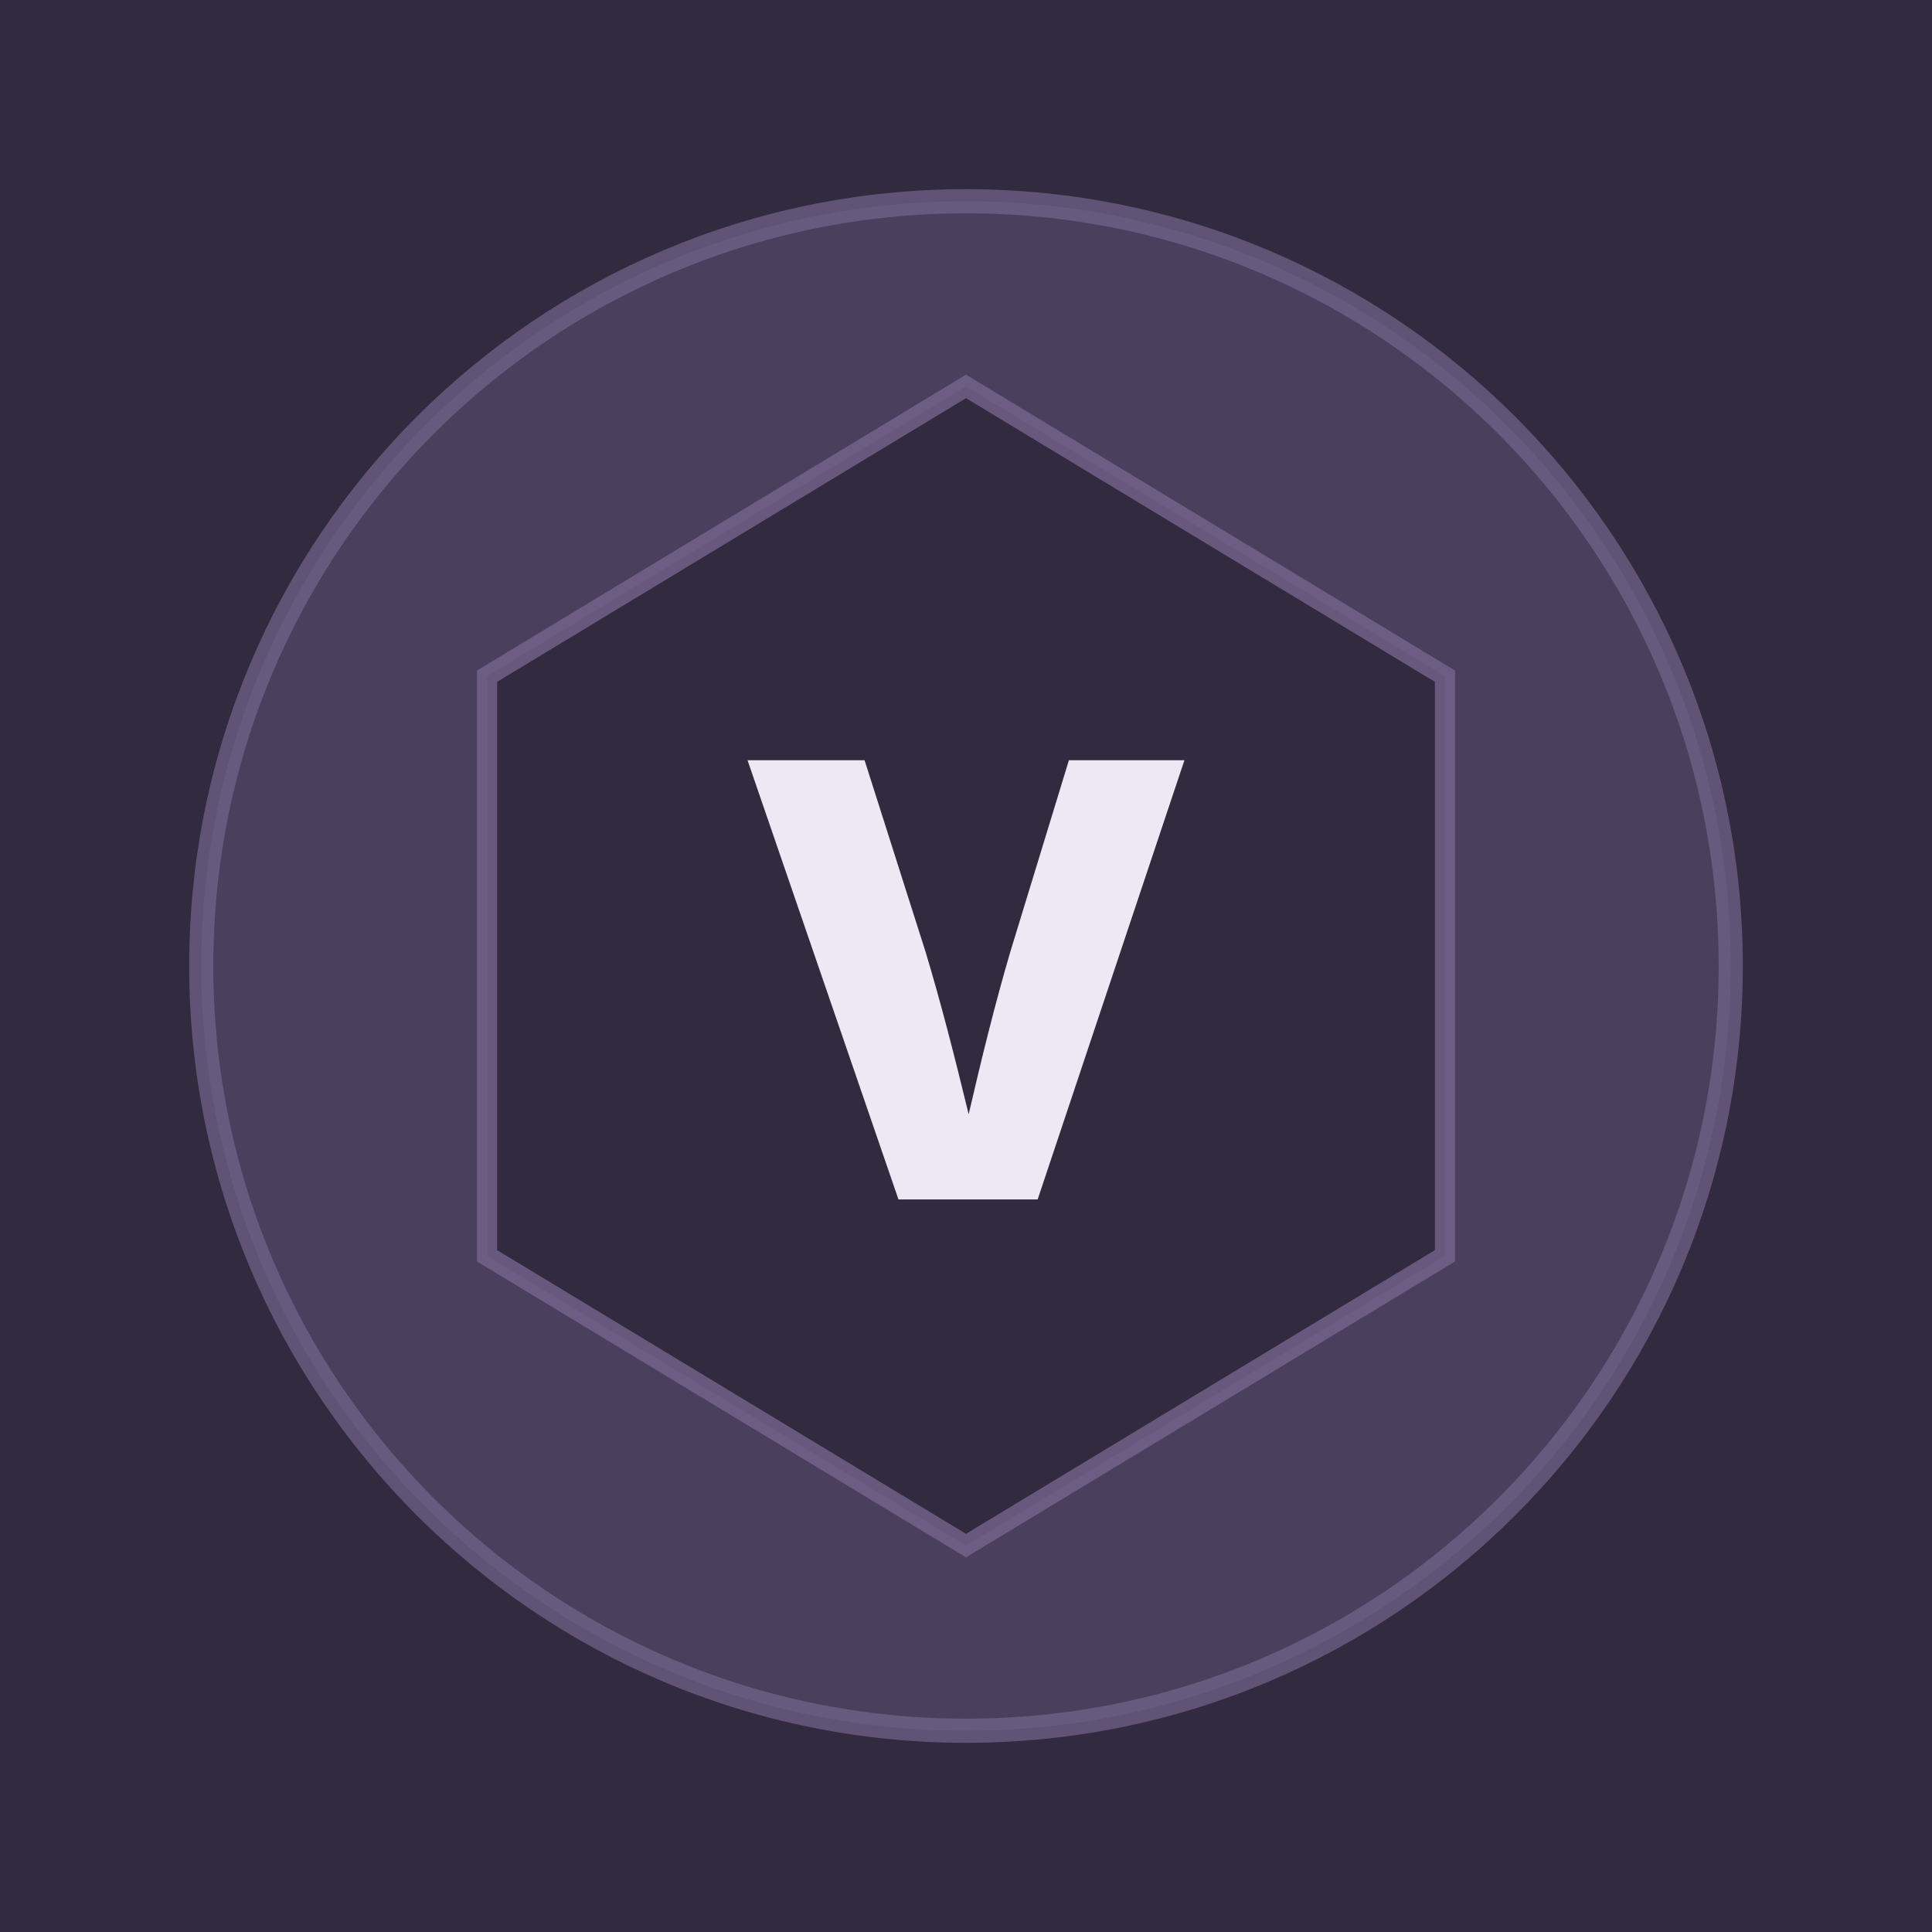
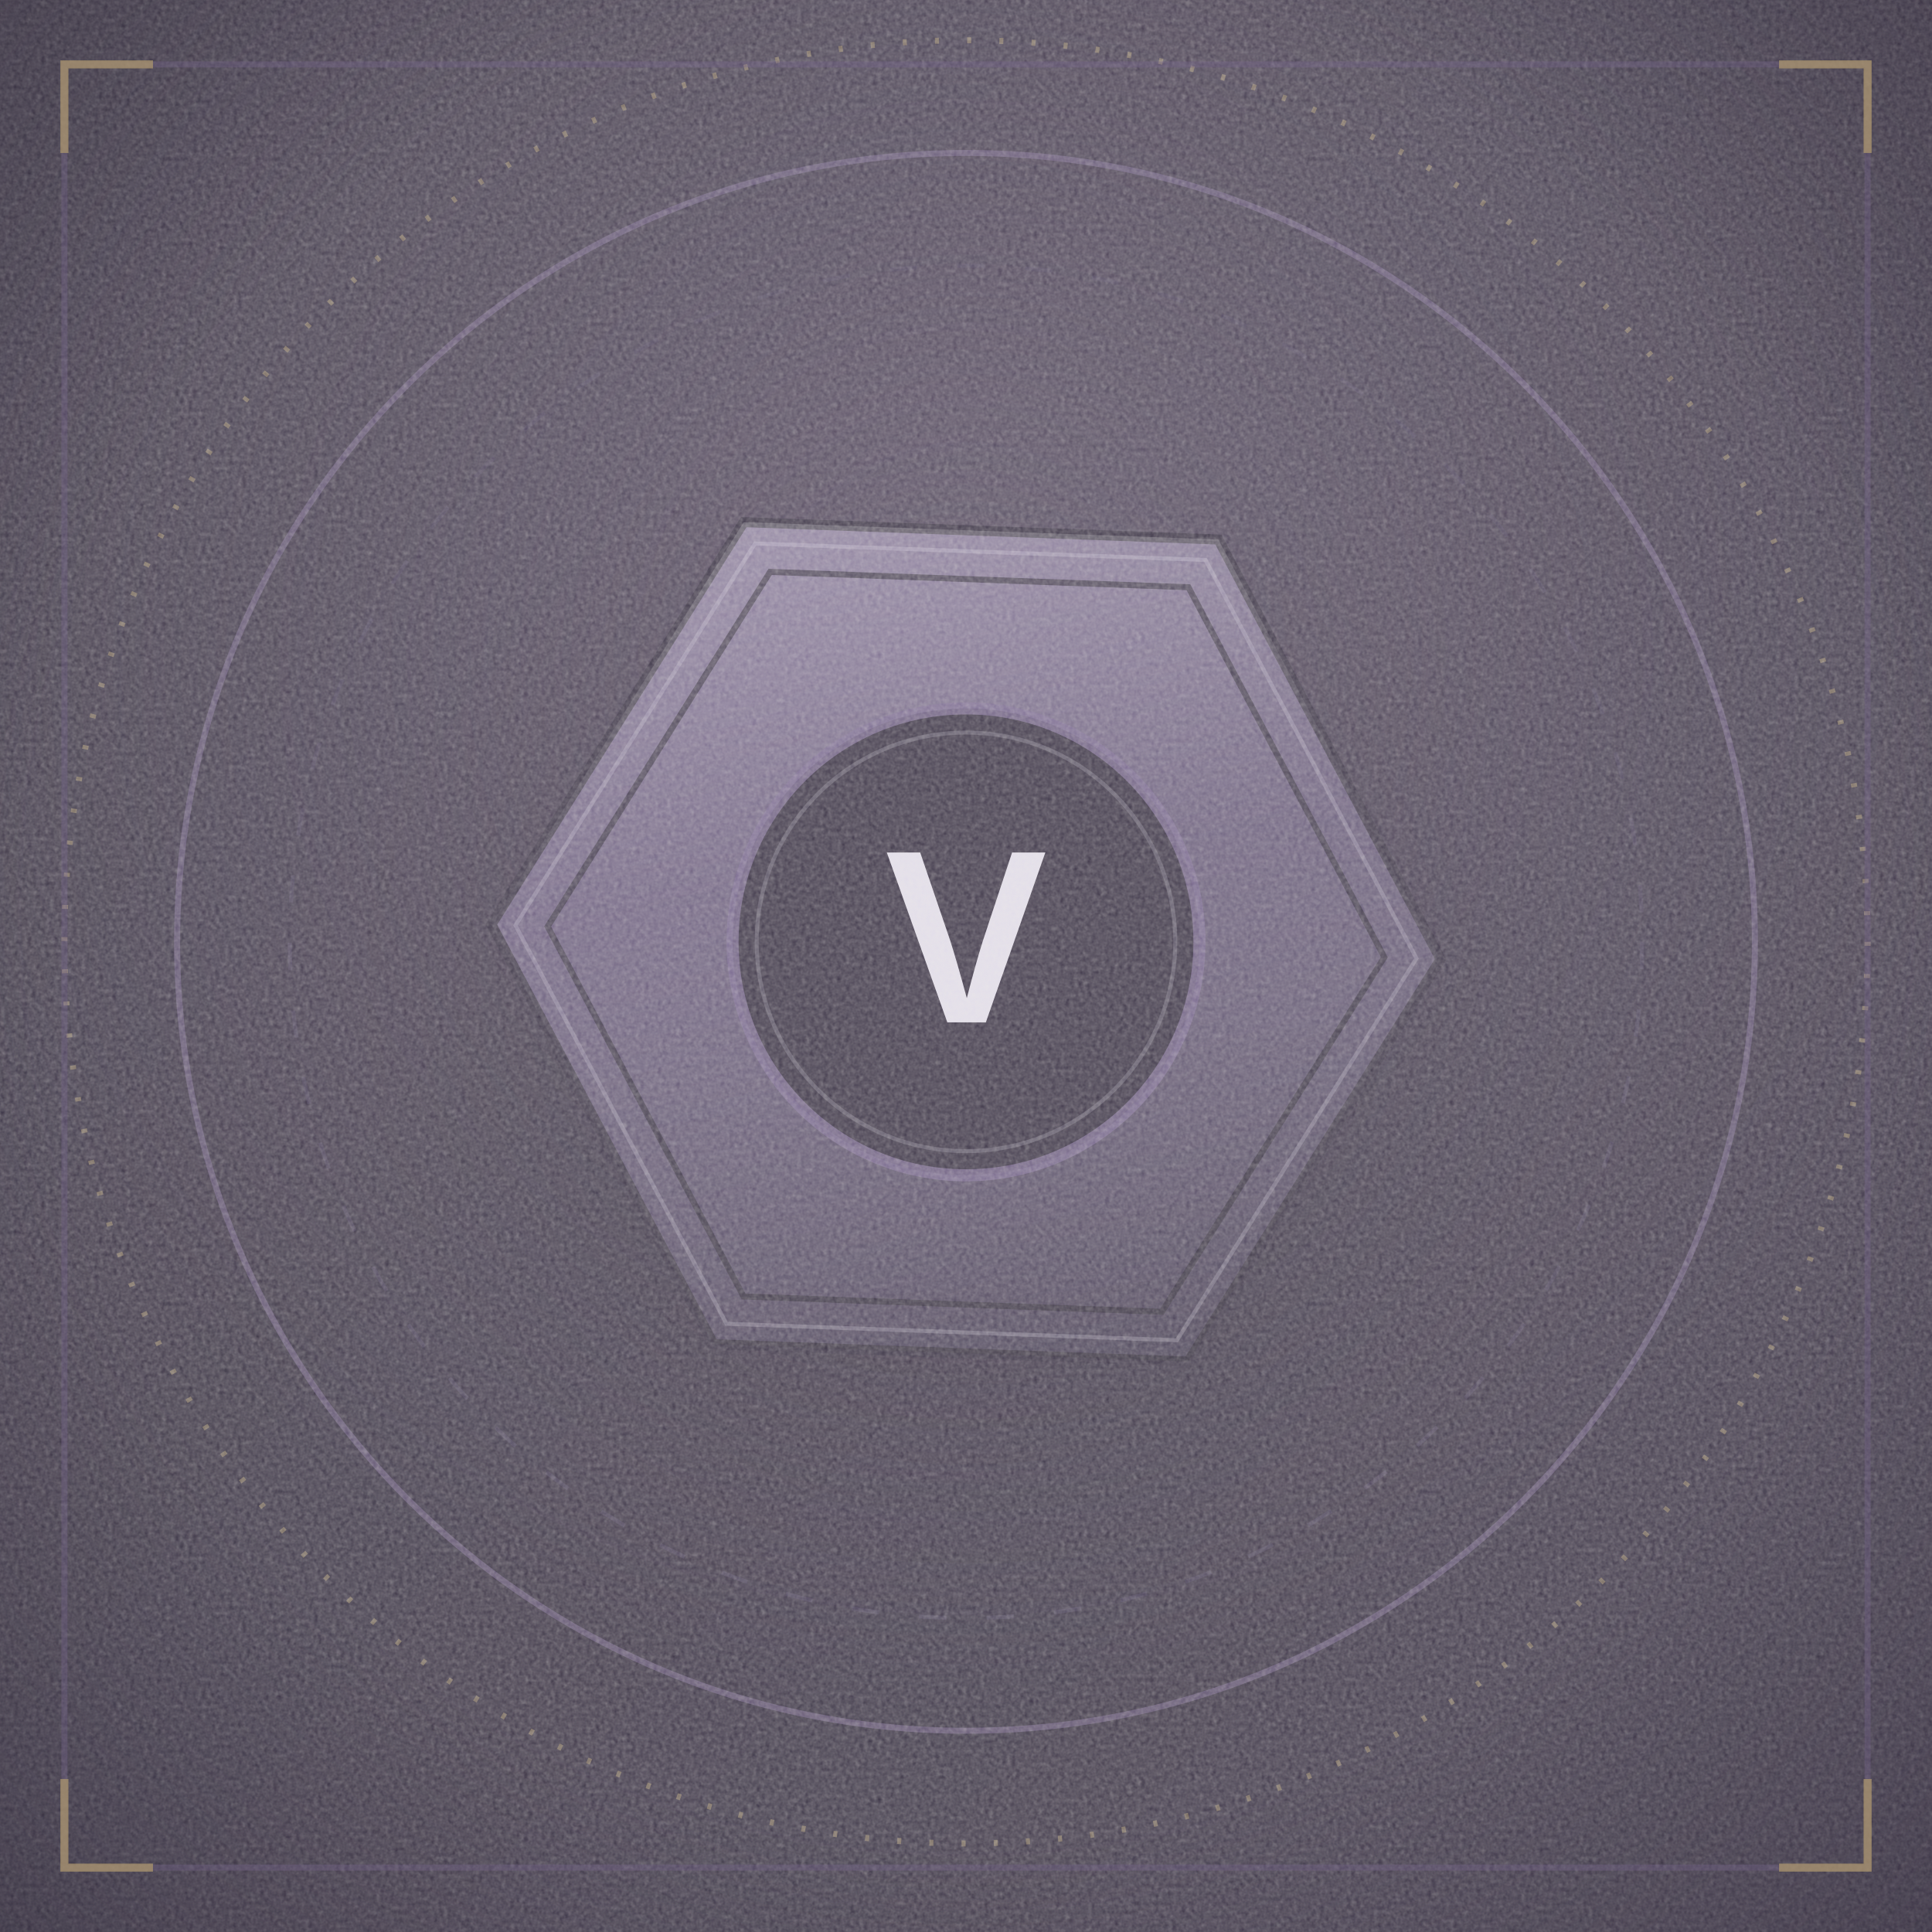
- <svg xmlns="http://www.w3.org/2000/svg" width="480" height="480" viewBox="0 0 480 480">
-   <rect width="480" height="480" fill="#322a3e" />
-   <circle cx="240" cy="240" r="190" fill="#4a3f5c" />
-   <circle cx="240" cy="240" r="190" fill="none" stroke="#76648e" stroke-width="6" stroke-opacity="0.7" />
-   <polygon points="240,96 359,168 359,312 240,384 121,312 121,168" fill="#322a3e" />
-   <polygon points="240,96 359,168 359,312 240,384 121,312 121,168" fill="none" stroke="#76648e" stroke-width="5" stroke-opacity="0.8" />
-   <text x="240" y="298" text-anchor="middle" font-family="Inter, system-ui, sans-serif" font-size="150" font-weight="800" fill="#ece8f4">V</text>
+ <svg xmlns="http://www.w3.org/2000/svg" width="480" height="480" viewBox="0 0 480 480" role="img">
+   <defs>
+     <linearGradient id="a3bg" x1="0" y1="0" x2="1" y2="1" gradientTransform="rotate(-4.9 0.5 0.5)">
+       <stop offset="0" stop-color="#2d2638" />
+       <stop offset="1" stop-color="#322a3e" />
+     </linearGradient>
+     <radialGradient id="a3glow" cx="0.5" cy="0.5" r="0.5">
+       <stop offset="0" stop-color="#847393" stop-opacity="0.45" />
+       <stop offset="0.6" stop-color="#847393" stop-opacity="0.16" />
+       <stop offset="1" stop-color="#847393" stop-opacity="0" />
+     </radialGradient>
+     <radialGradient id="a3shadow" cx="0.5" cy="0.5" r="0.5">
+       <stop offset="0" stop-color="#000000" stop-opacity="0.42" />
+       <stop offset="0.55" stop-color="#000000" stop-opacity="0.16" />
+       <stop offset="1" stop-color="#000000" stop-opacity="0" />
+     </radialGradient>
+     <linearGradient id="a3nut" x1="0" y1="0" x2="1" y2="1">
+       <stop offset="0" stop-color="#76648e" />
+       <stop offset="1" stop-color="#403750" />
+     </linearGradient>
+     <linearGradient id="a3bevel" x1="0" y1="0" x2="0.7" y2="1">
+       <stop offset="0" stop-color="#ffffff" stop-opacity="0.28" />
+       <stop offset="0.5" stop-color="#ffffff" stop-opacity="0.04" />
+       <stop offset="1" stop-color="#000000" stop-opacity="0.16" />
+     </linearGradient>
+     <radialGradient id="a3vig" cx="0.5" cy="0.47" r="0.8">
+       <stop offset="0.6" stop-color="#322a3e" stop-opacity="0" />
+       <stop offset="1" stop-color="#282232" stop-opacity="0.55" />
+     </radialGradient>
+     <filter id="a3grain" x="0" y="0" width="100%" height="100%">
+       <feTurbulence type="fractalNoise" baseFrequency="0.9" numOctaves="2" seed="111" stitchTiles="stitch" />
+       <feColorMatrix type="matrix" values="0 0 0 0 0.87 0 0 0 0 0.85 0 0 0 0 0.8 0.28 0.28 0.28 0 0" />
+     </filter>
+   </defs>
+   <rect width="480" height="480" fill="url(#a3bg)" />
+   <circle cx="240" cy="164.0" r="260" fill="url(#a3glow)" />
+   <circle cx="240" cy="234" r="224" fill="none" stroke="#b09a6d" stroke-width="1.5" stroke-dasharray="1 7" opacity="0.5" />
+   <circle cx="240" cy="234" r="196" fill="none" stroke="#76648e" stroke-width="1.5" opacity="0.55" />
+   <circle cx="240" cy="234" r="168" fill="none" stroke="#4a3f5c" stroke-width="1" stroke-dasharray="6.8 10" opacity="0.6" />
+   <ellipse cx="240" cy="246.0" rx="152" ry="146" fill="url(#a3shadow)" opacity="0.55" />
+   <g transform="rotate(32.1 240 234)">
+     <polygon points="240.00,116.00 342.19,175.00 342.19,293.00 240.00,352.00 137.81,293.00 137.81,175.00" fill="url(#a3nut)" stroke="#322a3e" stroke-width="2.5" />
+     <polygon points="240.00,116.00 342.19,175.00 342.19,293.00 240.00,352.00 137.81,293.00 137.81,175.00" fill="url(#a3bevel)" />
+     <polygon points="240.00,122.00 336.99,178.00 336.99,290.00 240.00,346.00 143.01,290.00 143.01,178.00" fill="none" stroke="#ece8f4" stroke-width="1" opacity="0.22" />
+     <polygon points="240.00,130.00 330.07,182.00 330.07,286.00 240.00,338.00 149.93,286.00 149.93,182.00" fill="none" stroke="#231e2c" stroke-width="1.5" opacity="0.6" />
+   </g>
+   <circle cx="240" cy="234" r="58" fill="#322a3e" />
+   <circle cx="240" cy="234" r="58" fill="none" stroke="#76648e" stroke-width="3" opacity="0.8" />
+   <circle cx="240" cy="234" r="52" fill="none" stroke="#ece8f4" stroke-width="1" opacity="0.2" />
+   <text x="240" y="254.0" text-anchor="middle" font-family="Inter, 'Helvetica Neue', Arial, sans-serif" font-size="58" font-weight="600" letter-spacing="3" fill="#ece8f4" opacity="0.94">V</text>
+   <rect width="480" height="480" filter="url(#a3grain)" opacity="0.6" />
+   <rect width="480" height="480" fill="url(#a3vig)" />
+   <rect x="16" y="16" width="448" height="448" fill="none" stroke="#76648e" stroke-opacity="0.35" stroke-width="1.5" />
+   <path d="M16 38 V16 H38 M442 16 H464 V38 M464 442 V464 H442 M38 464 H16 V442" fill="none" stroke="#b09a6d" stroke-width="2" opacity="0.7" />
</svg>
